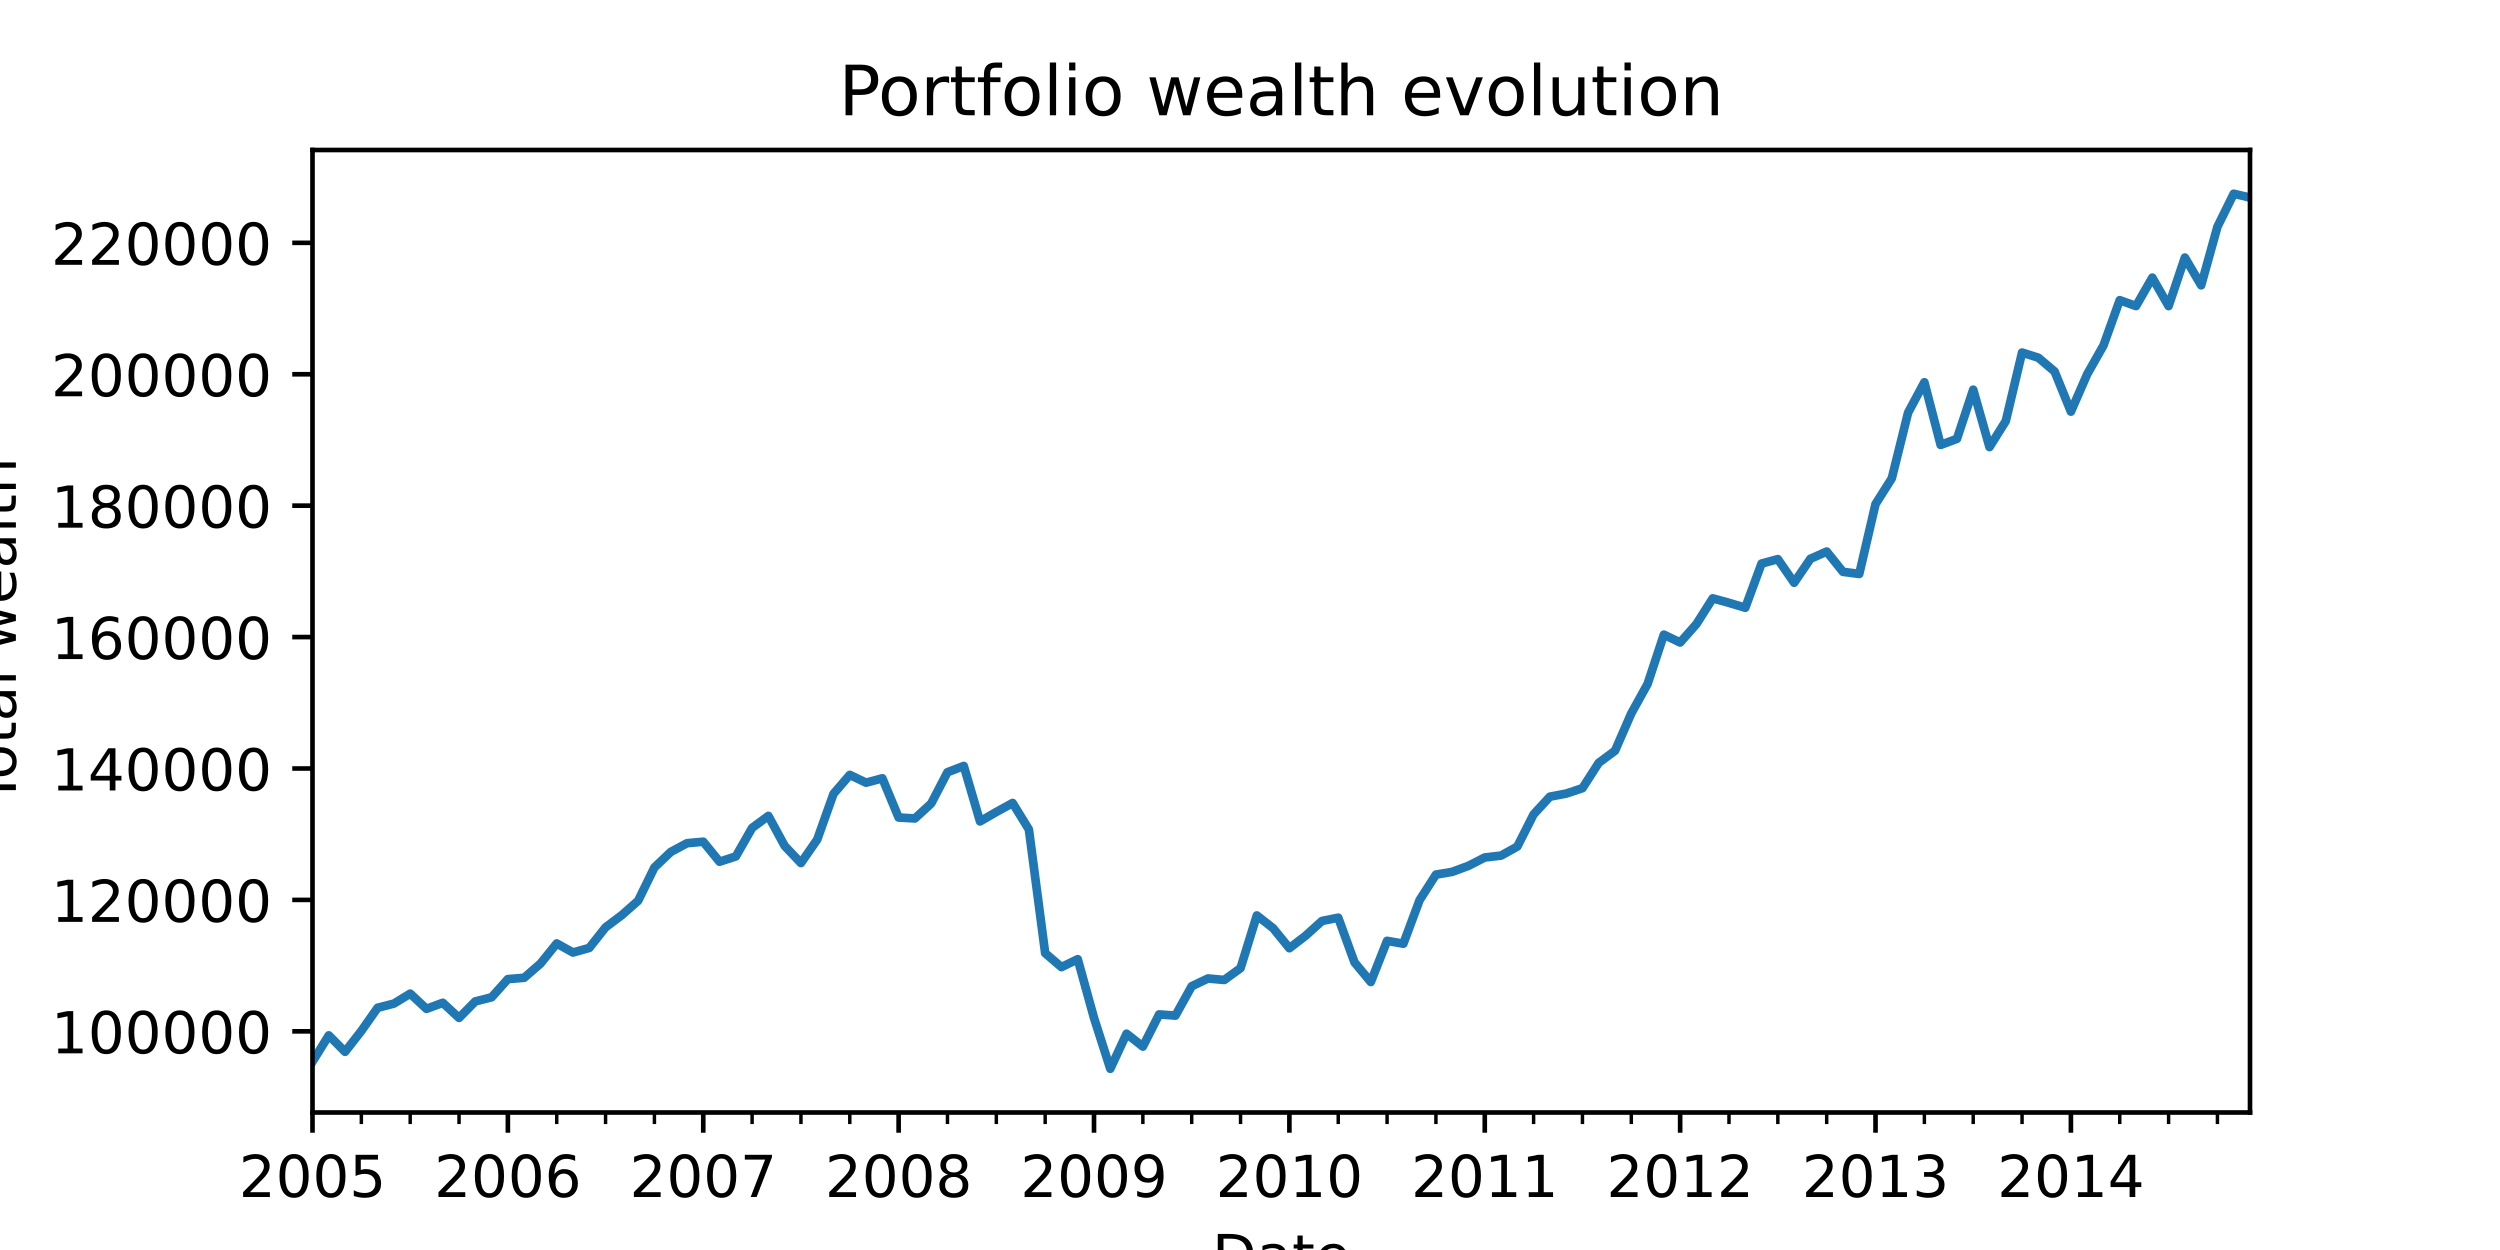
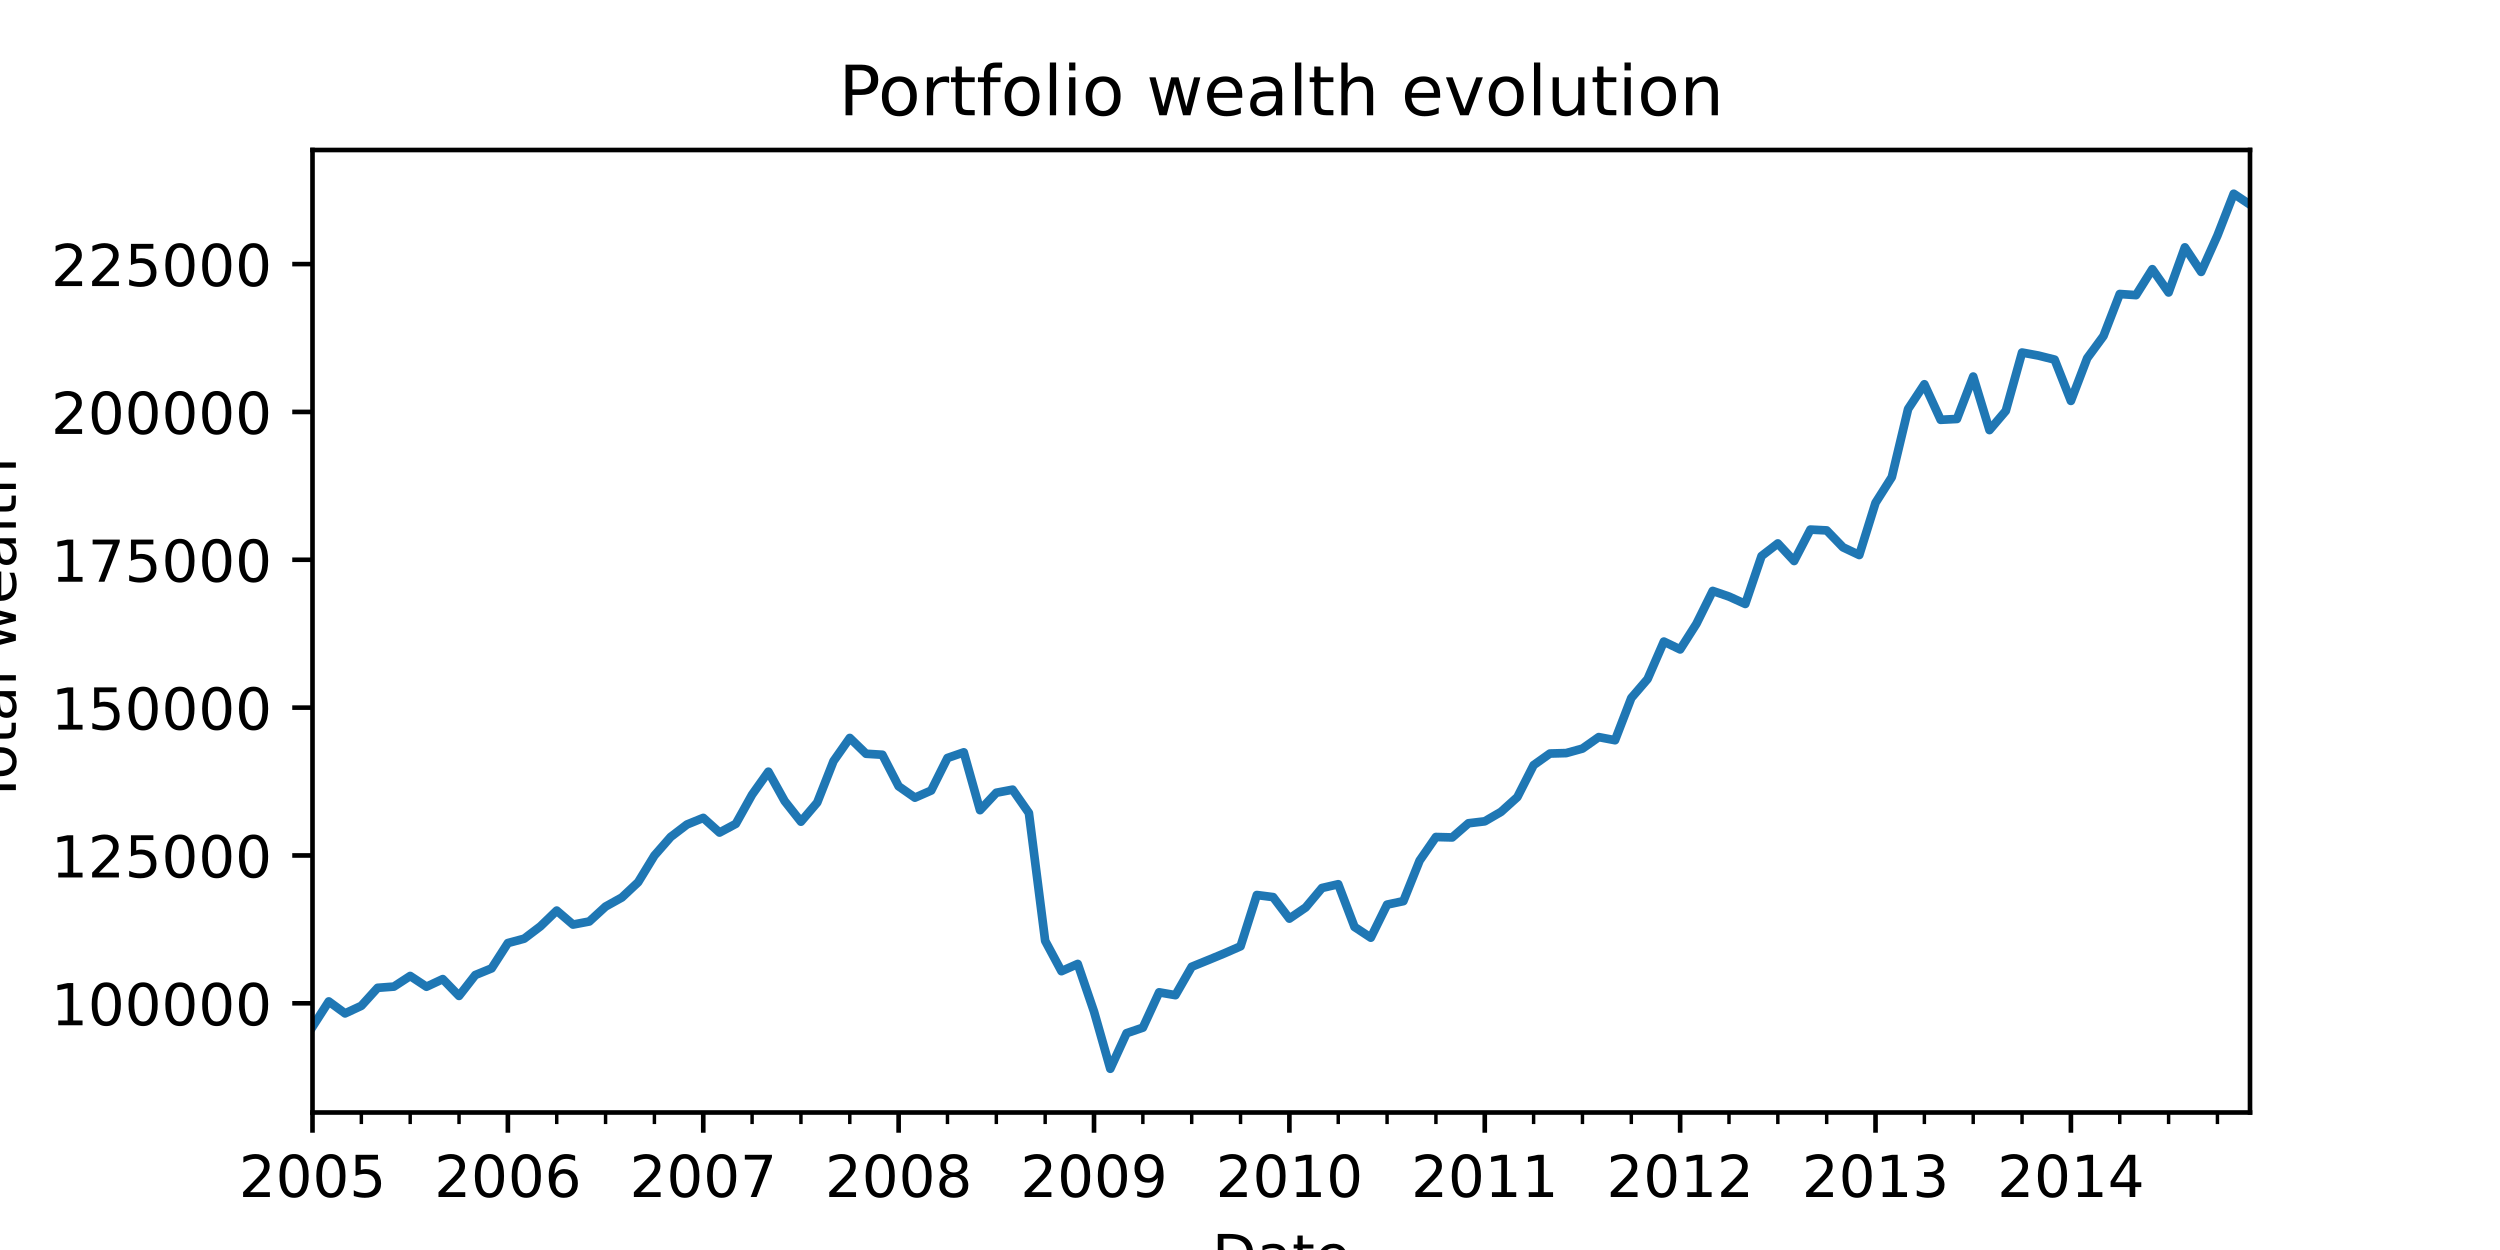
<svg xmlns="http://www.w3.org/2000/svg" xmlns:xlink="http://www.w3.org/1999/xlink" width="432pt" height="216pt" viewBox="0 0 432 216" version="1.1">
  <defs>
    <style type="text/css">*{stroke-linejoin: round; stroke-linecap: butt}</style>
  </defs>
  <g id="figure_1">
    <g id="patch_1">
      <path d="M 0 216  L 432 216  L 432 0  L 0 0  z " style="fill: #ffffff" />
    </g>
    <g id="axes_1">
      <g id="patch_2">
        <path d="M 54 192.24  L 388.8 192.24  L 388.8 25.92  L 54 25.92  z " style="fill: #ffffff" />
      </g>
      <g id="matplotlib.axis_1">
        <g id="xtick_1">
          <g id="line2d_1">
            <defs>
-               <path id="m309eceb1c8" d="M 0 0  L 0 3.5  " style="stroke: #000000; stroke-width: 0.8" />
+               <path id="m1d6dd32fbd" d="M 0 0  L 0 3.5  " style="stroke: #000000; stroke-width: 0.8" />
            </defs>
            <g>
-               <use xlink:href="#m309eceb1c8" x="54" y="192.24" style="stroke: #000000; stroke-width: 0.8" />
+               <use xlink:href="#m1d6dd32fbd" x="54" y="192.24" style="stroke: #000000; stroke-width: 0.8" />
            </g>
          </g>
          <g id="text_1">
            <g transform="translate(41.275 206.8384) scale(0.1 -0.1)">
              <defs>
                <path id="DejaVuSans-32" d="M 1228 531  L 3431 531  L 3431 0  L 469 0  L 469 531  Q 828 903 1448 1529  Q 2069 2156 2228 2338  Q 2531 2678 2651 2914  Q 2772 3150 2772 3378  Q 2772 3750 2511 3984  Q 2250 4219 1831 4219  Q 1534 4219 1204 4116  Q 875 4013 500 3803  L 500 4441  Q 881 4594 1212 4672  Q 1544 4750 1819 4750  Q 2544 4750 2975 4387  Q 3406 4025 3406 3419  Q 3406 3131 3298 2873  Q 3191 2616 2906 2266  Q 2828 2175 2409 1742  Q 1991 1309 1228 531  z " transform="scale(0.015625)" />
                <path id="DejaVuSans-30" d="M 2034 4250  Q 1547 4250 1301 3770  Q 1056 3291 1056 2328  Q 1056 1369 1301 889  Q 1547 409 2034 409  Q 2525 409 2770 889  Q 3016 1369 3016 2328  Q 3016 3291 2770 3770  Q 2525 4250 2034 4250  z M 2034 4750  Q 2819 4750 3233 4129  Q 3647 3509 3647 2328  Q 3647 1150 3233 529  Q 2819 -91 2034 -91  Q 1250 -91 836 529  Q 422 1150 422 2328  Q 422 3509 836 4129  Q 1250 4750 2034 4750  z " transform="scale(0.015625)" />
                <path id="DejaVuSans-35" d="M 691 4666  L 3169 4666  L 3169 4134  L 1269 4134  L 1269 2991  Q 1406 3038 1543 3061  Q 1681 3084 1819 3084  Q 2600 3084 3056 2656  Q 3513 2228 3513 1497  Q 3513 744 3044 326  Q 2575 -91 1722 -91  Q 1428 -91 1123 -41  Q 819 9 494 109  L 494 744  Q 775 591 1075 516  Q 1375 441 1709 441  Q 2250 441 2565 725  Q 2881 1009 2881 1497  Q 2881 1984 2565 2268  Q 2250 2553 1709 2553  Q 1456 2553 1204 2497  Q 953 2441 691 2322  L 691 4666  z " transform="scale(0.015625)" />
              </defs>
              <use xlink:href="#DejaVuSans-32" />
              <use xlink:href="#DejaVuSans-30" x="63.623" />
              <use xlink:href="#DejaVuSans-30" x="127.246" />
              <use xlink:href="#DejaVuSans-35" x="190.869" />
            </g>
          </g>
        </g>
        <g id="xtick_2">
          <g id="line2d_2">
            <g>
-               <use xlink:href="#m309eceb1c8" x="87.761" y="192.24" style="stroke: #000000; stroke-width: 0.8" />
+               <use xlink:href="#m1d6dd32fbd" x="87.761" y="192.24" style="stroke: #000000; stroke-width: 0.8" />
            </g>
          </g>
          <g id="text_2">
            <g transform="translate(75.03634 206.8384) scale(0.1 -0.1)">
              <defs>
                <path id="DejaVuSans-36" d="M 2113 2584  Q 1688 2584 1439 2293  Q 1191 2003 1191 1497  Q 1191 994 1439 701  Q 1688 409 2113 409  Q 2538 409 2786 701  Q 3034 994 3034 1497  Q 3034 2003 2786 2293  Q 2538 2584 2113 2584  z M 3366 4563  L 3366 3988  Q 3128 4100 2886 4159  Q 2644 4219 2406 4219  Q 1781 4219 1451 3797  Q 1122 3375 1075 2522  Q 1259 2794 1537 2939  Q 1816 3084 2150 3084  Q 2853 3084 3261 2657  Q 3669 2231 3669 1497  Q 3669 778 3244 343  Q 2819 -91 2113 -91  Q 1303 -91 875 529  Q 447 1150 447 2328  Q 447 3434 972 4092  Q 1497 4750 2381 4750  Q 2619 4750 2861 4703  Q 3103 4656 3366 4563  z " transform="scale(0.015625)" />
              </defs>
              <use xlink:href="#DejaVuSans-32" />
              <use xlink:href="#DejaVuSans-30" x="63.623" />
              <use xlink:href="#DejaVuSans-30" x="127.246" />
              <use xlink:href="#DejaVuSans-36" x="190.869" />
            </g>
          </g>
        </g>
        <g id="xtick_3">
          <g id="line2d_3">
            <g>
-               <use xlink:href="#m309eceb1c8" x="121.523" y="192.24" style="stroke: #000000; stroke-width: 0.8" />
+               <use xlink:href="#m1d6dd32fbd" x="121.523" y="192.24" style="stroke: #000000; stroke-width: 0.8" />
            </g>
          </g>
          <g id="text_3">
            <g transform="translate(108.7977 206.8384) scale(0.1 -0.1)">
              <defs>
                <path id="DejaVuSans-37" d="M 525 4666  L 3525 4666  L 3525 4397  L 1831 0  L 1172 0  L 2766 4134  L 525 4134  L 525 4666  z " transform="scale(0.015625)" />
              </defs>
              <use xlink:href="#DejaVuSans-32" />
              <use xlink:href="#DejaVuSans-30" x="63.623" />
              <use xlink:href="#DejaVuSans-30" x="127.246" />
              <use xlink:href="#DejaVuSans-37" x="190.869" />
            </g>
          </g>
        </g>
        <g id="xtick_4">
          <g id="line2d_4">
            <g>
-               <use xlink:href="#m309eceb1c8" x="155.284" y="192.24" style="stroke: #000000; stroke-width: 0.8" />
+               <use xlink:href="#m1d6dd32fbd" x="155.284" y="192.24" style="stroke: #000000; stroke-width: 0.8" />
            </g>
          </g>
          <g id="text_4">
            <g transform="translate(142.559 206.8384) scale(0.1 -0.1)">
              <defs>
                <path id="DejaVuSans-38" d="M 2034 2216  Q 1584 2216 1326 1975  Q 1069 1734 1069 1313  Q 1069 891 1326 650  Q 1584 409 2034 409  Q 2484 409 2743 651  Q 3003 894 3003 1313  Q 3003 1734 2745 1975  Q 2488 2216 2034 2216  z M 1403 2484  Q 997 2584 770 2862  Q 544 3141 544 3541  Q 544 4100 942 4425  Q 1341 4750 2034 4750  Q 2731 4750 3128 4425  Q 3525 4100 3525 3541  Q 3525 3141 3298 2862  Q 3072 2584 2669 2484  Q 3125 2378 3379 2068  Q 3634 1759 3634 1313  Q 3634 634 3220 271  Q 2806 -91 2034 -91  Q 1263 -91 848 271  Q 434 634 434 1313  Q 434 1759 690 2068  Q 947 2378 1403 2484  z M 1172 3481  Q 1172 3119 1398 2916  Q 1625 2713 2034 2713  Q 2441 2713 2670 2916  Q 2900 3119 2900 3481  Q 2900 3844 2670 4047  Q 2441 4250 2034 4250  Q 1625 4250 1398 4047  Q 1172 3844 1172 3481  z " transform="scale(0.015625)" />
              </defs>
              <use xlink:href="#DejaVuSans-32" />
              <use xlink:href="#DejaVuSans-30" x="63.623" />
              <use xlink:href="#DejaVuSans-30" x="127.246" />
              <use xlink:href="#DejaVuSans-38" x="190.869" />
            </g>
          </g>
        </g>
        <g id="xtick_5">
          <g id="line2d_5">
            <g>
-               <use xlink:href="#m309eceb1c8" x="189.045" y="192.24" style="stroke: #000000; stroke-width: 0.8" />
+               <use xlink:href="#m1d6dd32fbd" x="189.045" y="192.24" style="stroke: #000000; stroke-width: 0.8" />
            </g>
          </g>
          <g id="text_5">
            <g transform="translate(176.3204 206.8384) scale(0.1 -0.1)">
              <defs>
                <path id="DejaVuSans-39" d="M 703 97  L 703 672  Q 941 559 1184 500  Q 1428 441 1663 441  Q 2288 441 2617 861  Q 2947 1281 2994 2138  Q 2813 1869 2534 1725  Q 2256 1581 1919 1581  Q 1219 1581 811 2004  Q 403 2428 403 3163  Q 403 3881 828 4315  Q 1253 4750 1959 4750  Q 2769 4750 3195 4129  Q 3622 3509 3622 2328  Q 3622 1225 3098 567  Q 2575 -91 1691 -91  Q 1453 -91 1209 -44  Q 966 3 703 97  z M 1959 2075  Q 2384 2075 2632 2365  Q 2881 2656 2881 3163  Q 2881 3666 2632 3958  Q 2384 4250 1959 4250  Q 1534 4250 1286 3958  Q 1038 3666 1038 3163  Q 1038 2656 1286 2365  Q 1534 2075 1959 2075  z " transform="scale(0.015625)" />
              </defs>
              <use xlink:href="#DejaVuSans-32" />
              <use xlink:href="#DejaVuSans-30" x="63.623" />
              <use xlink:href="#DejaVuSans-30" x="127.246" />
              <use xlink:href="#DejaVuSans-39" x="190.869" />
            </g>
          </g>
        </g>
        <g id="xtick_6">
          <g id="line2d_6">
            <g>
-               <use xlink:href="#m309eceb1c8" x="222.807" y="192.24" style="stroke: #000000; stroke-width: 0.8" />
+               <use xlink:href="#m1d6dd32fbd" x="222.807" y="192.24" style="stroke: #000000; stroke-width: 0.8" />
            </g>
          </g>
          <g id="text_6">
            <g transform="translate(210.0817 206.8384) scale(0.1 -0.1)">
              <defs>
                <path id="DejaVuSans-31" d="M 794 531  L 1825 531  L 1825 4091  L 703 3866  L 703 4441  L 1819 4666  L 2450 4666  L 2450 531  L 3481 531  L 3481 0  L 794 0  L 794 531  z " transform="scale(0.015625)" />
              </defs>
              <use xlink:href="#DejaVuSans-32" />
              <use xlink:href="#DejaVuSans-30" x="63.623" />
              <use xlink:href="#DejaVuSans-31" x="127.246" />
              <use xlink:href="#DejaVuSans-30" x="190.869" />
            </g>
          </g>
        </g>
        <g id="xtick_7">
          <g id="line2d_7">
            <g>
-               <use xlink:href="#m309eceb1c8" x="256.568" y="192.24" style="stroke: #000000; stroke-width: 0.8" />
+               <use xlink:href="#m1d6dd32fbd" x="256.568" y="192.24" style="stroke: #000000; stroke-width: 0.8" />
            </g>
          </g>
          <g id="text_7">
            <g transform="translate(243.8431 206.8384) scale(0.1 -0.1)">
              <use xlink:href="#DejaVuSans-32" />
              <use xlink:href="#DejaVuSans-30" x="63.623" />
              <use xlink:href="#DejaVuSans-31" x="127.246" />
              <use xlink:href="#DejaVuSans-31" x="190.869" />
            </g>
          </g>
        </g>
        <g id="xtick_8">
          <g id="line2d_8">
            <g>
-               <use xlink:href="#m309eceb1c8" x="290.329" y="192.24" style="stroke: #000000; stroke-width: 0.8" />
+               <use xlink:href="#m1d6dd32fbd" x="290.329" y="192.24" style="stroke: #000000; stroke-width: 0.8" />
            </g>
          </g>
          <g id="text_8">
            <g transform="translate(277.6044 206.8384) scale(0.1 -0.1)">
              <use xlink:href="#DejaVuSans-32" />
              <use xlink:href="#DejaVuSans-30" x="63.623" />
              <use xlink:href="#DejaVuSans-31" x="127.246" />
              <use xlink:href="#DejaVuSans-32" x="190.869" />
            </g>
          </g>
        </g>
        <g id="xtick_9">
          <g id="line2d_9">
            <g>
-               <use xlink:href="#m309eceb1c8" x="324.091" y="192.24" style="stroke: #000000; stroke-width: 0.8" />
+               <use xlink:href="#m1d6dd32fbd" x="324.091" y="192.24" style="stroke: #000000; stroke-width: 0.8" />
            </g>
          </g>
          <g id="text_9">
            <g transform="translate(311.3658 206.8384) scale(0.1 -0.1)">
              <defs>
                <path id="DejaVuSans-33" d="M 2597 2516  Q 3050 2419 3304 2112  Q 3559 1806 3559 1356  Q 3559 666 3084 287  Q 2609 -91 1734 -91  Q 1441 -91 1130 -33  Q 819 25 488 141  L 488 750  Q 750 597 1062 519  Q 1375 441 1716 441  Q 2309 441 2620 675  Q 2931 909 2931 1356  Q 2931 1769 2642 2001  Q 2353 2234 1838 2234  L 1294 2234  L 1294 2753  L 1863 2753  Q 2328 2753 2575 2939  Q 2822 3125 2822 3475  Q 2822 3834 2567 4026  Q 2313 4219 1838 4219  Q 1578 4219 1281 4162  Q 984 4106 628 3988  L 628 4550  Q 988 4650 1302 4700  Q 1616 4750 1894 4750  Q 2613 4750 3031 4423  Q 3450 4097 3450 3541  Q 3450 3153 3228 2886  Q 3006 2619 2597 2516  z " transform="scale(0.015625)" />
              </defs>
              <use xlink:href="#DejaVuSans-32" />
              <use xlink:href="#DejaVuSans-30" x="63.623" />
              <use xlink:href="#DejaVuSans-31" x="127.246" />
              <use xlink:href="#DejaVuSans-33" x="190.869" />
            </g>
          </g>
        </g>
        <g id="xtick_10">
          <g id="line2d_10">
            <g>
-               <use xlink:href="#m309eceb1c8" x="357.852" y="192.24" style="stroke: #000000; stroke-width: 0.8" />
+               <use xlink:href="#m1d6dd32fbd" x="357.852" y="192.24" style="stroke: #000000; stroke-width: 0.8" />
            </g>
          </g>
          <g id="text_10">
            <g transform="translate(345.1271 206.8384) scale(0.1 -0.1)">
              <defs>
                <path id="DejaVuSans-34" d="M 2419 4116  L 825 1625  L 2419 1625  L 2419 4116  z M 2253 4666  L 3047 4666  L 3047 1625  L 3713 1625  L 3713 1100  L 3047 1100  L 3047 0  L 2419 0  L 2419 1100  L 313 1100  L 313 1709  L 2253 4666  z " transform="scale(0.015625)" />
              </defs>
              <use xlink:href="#DejaVuSans-32" />
              <use xlink:href="#DejaVuSans-30" x="63.623" />
              <use xlink:href="#DejaVuSans-31" x="127.246" />
              <use xlink:href="#DejaVuSans-34" x="190.869" />
            </g>
          </g>
        </g>
        <g id="xtick_11">
          <g id="line2d_11">
            <defs>
-               <path id="me4232d9b90" d="M 0 0  L 0 2  " style="stroke: #000000; stroke-width: 0.6" />
+               <path id="m8494266c88" d="M 0 0  L 0 2  " style="stroke: #000000; stroke-width: 0.6" />
            </defs>
            <g>
-               <use xlink:href="#me4232d9b90" x="62.44" y="192.24" style="stroke: #000000; stroke-width: 0.6" />
+               <use xlink:href="#m8494266c88" x="62.44" y="192.24" style="stroke: #000000; stroke-width: 0.6" />
            </g>
          </g>
        </g>
        <g id="xtick_12">
          <g id="line2d_12">
            <g>
-               <use xlink:href="#me4232d9b90" x="70.881" y="192.24" style="stroke: #000000; stroke-width: 0.6" />
+               <use xlink:href="#m8494266c88" x="70.881" y="192.24" style="stroke: #000000; stroke-width: 0.6" />
            </g>
          </g>
        </g>
        <g id="xtick_13">
          <g id="line2d_13">
            <g>
-               <use xlink:href="#me4232d9b90" x="79.321" y="192.24" style="stroke: #000000; stroke-width: 0.6" />
+               <use xlink:href="#m8494266c88" x="79.321" y="192.24" style="stroke: #000000; stroke-width: 0.6" />
            </g>
          </g>
        </g>
        <g id="xtick_14">
          <g id="line2d_14">
            <g>
-               <use xlink:href="#me4232d9b90" x="96.202" y="192.24" style="stroke: #000000; stroke-width: 0.6" />
+               <use xlink:href="#m8494266c88" x="96.202" y="192.24" style="stroke: #000000; stroke-width: 0.6" />
            </g>
          </g>
        </g>
        <g id="xtick_15">
          <g id="line2d_15">
            <g>
-               <use xlink:href="#me4232d9b90" x="104.642" y="192.24" style="stroke: #000000; stroke-width: 0.6" />
+               <use xlink:href="#m8494266c88" x="104.642" y="192.24" style="stroke: #000000; stroke-width: 0.6" />
            </g>
          </g>
        </g>
        <g id="xtick_16">
          <g id="line2d_16">
            <g>
-               <use xlink:href="#me4232d9b90" x="113.082" y="192.24" style="stroke: #000000; stroke-width: 0.6" />
+               <use xlink:href="#m8494266c88" x="113.082" y="192.24" style="stroke: #000000; stroke-width: 0.6" />
            </g>
          </g>
        </g>
        <g id="xtick_17">
          <g id="line2d_17">
            <g>
-               <use xlink:href="#me4232d9b90" x="129.963" y="192.24" style="stroke: #000000; stroke-width: 0.6" />
+               <use xlink:href="#m8494266c88" x="129.963" y="192.24" style="stroke: #000000; stroke-width: 0.6" />
            </g>
          </g>
        </g>
        <g id="xtick_18">
          <g id="line2d_18">
            <g>
-               <use xlink:href="#me4232d9b90" x="138.403" y="192.24" style="stroke: #000000; stroke-width: 0.6" />
+               <use xlink:href="#m8494266c88" x="138.403" y="192.24" style="stroke: #000000; stroke-width: 0.6" />
            </g>
          </g>
        </g>
        <g id="xtick_19">
          <g id="line2d_19">
            <g>
-               <use xlink:href="#me4232d9b90" x="146.844" y="192.24" style="stroke: #000000; stroke-width: 0.6" />
+               <use xlink:href="#m8494266c88" x="146.844" y="192.24" style="stroke: #000000; stroke-width: 0.6" />
            </g>
          </g>
        </g>
        <g id="xtick_20">
          <g id="line2d_20">
            <g>
-               <use xlink:href="#me4232d9b90" x="163.724" y="192.24" style="stroke: #000000; stroke-width: 0.6" />
+               <use xlink:href="#m8494266c88" x="163.724" y="192.24" style="stroke: #000000; stroke-width: 0.6" />
            </g>
          </g>
        </g>
        <g id="xtick_21">
          <g id="line2d_21">
            <g>
-               <use xlink:href="#me4232d9b90" x="172.165" y="192.24" style="stroke: #000000; stroke-width: 0.6" />
+               <use xlink:href="#m8494266c88" x="172.165" y="192.24" style="stroke: #000000; stroke-width: 0.6" />
            </g>
          </g>
        </g>
        <g id="xtick_22">
          <g id="line2d_22">
            <g>
-               <use xlink:href="#me4232d9b90" x="180.605" y="192.24" style="stroke: #000000; stroke-width: 0.6" />
+               <use xlink:href="#m8494266c88" x="180.605" y="192.24" style="stroke: #000000; stroke-width: 0.6" />
            </g>
          </g>
        </g>
        <g id="xtick_23">
          <g id="line2d_23">
            <g>
-               <use xlink:href="#me4232d9b90" x="197.486" y="192.24" style="stroke: #000000; stroke-width: 0.6" />
+               <use xlink:href="#m8494266c88" x="197.486" y="192.24" style="stroke: #000000; stroke-width: 0.6" />
            </g>
          </g>
        </g>
        <g id="xtick_24">
          <g id="line2d_24">
            <g>
-               <use xlink:href="#me4232d9b90" x="205.926" y="192.24" style="stroke: #000000; stroke-width: 0.6" />
+               <use xlink:href="#m8494266c88" x="205.926" y="192.24" style="stroke: #000000; stroke-width: 0.6" />
            </g>
          </g>
        </g>
        <g id="xtick_25">
          <g id="line2d_25">
            <g>
-               <use xlink:href="#me4232d9b90" x="214.366" y="192.24" style="stroke: #000000; stroke-width: 0.6" />
+               <use xlink:href="#m8494266c88" x="214.366" y="192.24" style="stroke: #000000; stroke-width: 0.6" />
            </g>
          </g>
        </g>
        <g id="xtick_26">
          <g id="line2d_26">
            <g>
-               <use xlink:href="#me4232d9b90" x="231.247" y="192.24" style="stroke: #000000; stroke-width: 0.6" />
+               <use xlink:href="#m8494266c88" x="231.247" y="192.24" style="stroke: #000000; stroke-width: 0.6" />
            </g>
          </g>
        </g>
        <g id="xtick_27">
          <g id="line2d_27">
            <g>
-               <use xlink:href="#me4232d9b90" x="239.687" y="192.24" style="stroke: #000000; stroke-width: 0.6" />
+               <use xlink:href="#m8494266c88" x="239.687" y="192.24" style="stroke: #000000; stroke-width: 0.6" />
            </g>
          </g>
        </g>
        <g id="xtick_28">
          <g id="line2d_28">
            <g>
-               <use xlink:href="#me4232d9b90" x="248.128" y="192.24" style="stroke: #000000; stroke-width: 0.6" />
+               <use xlink:href="#m8494266c88" x="248.128" y="192.24" style="stroke: #000000; stroke-width: 0.6" />
            </g>
          </g>
        </g>
        <g id="xtick_29">
          <g id="line2d_29">
            <g>
-               <use xlink:href="#me4232d9b90" x="265.008" y="192.24" style="stroke: #000000; stroke-width: 0.6" />
+               <use xlink:href="#m8494266c88" x="265.008" y="192.24" style="stroke: #000000; stroke-width: 0.6" />
            </g>
          </g>
        </g>
        <g id="xtick_30">
          <g id="line2d_30">
            <g>
-               <use xlink:href="#me4232d9b90" x="273.449" y="192.24" style="stroke: #000000; stroke-width: 0.6" />
+               <use xlink:href="#m8494266c88" x="273.449" y="192.24" style="stroke: #000000; stroke-width: 0.6" />
            </g>
          </g>
        </g>
        <g id="xtick_31">
          <g id="line2d_31">
            <g>
-               <use xlink:href="#me4232d9b90" x="281.889" y="192.24" style="stroke: #000000; stroke-width: 0.6" />
+               <use xlink:href="#m8494266c88" x="281.889" y="192.24" style="stroke: #000000; stroke-width: 0.6" />
            </g>
          </g>
        </g>
        <g id="xtick_32">
          <g id="line2d_32">
            <g>
-               <use xlink:href="#me4232d9b90" x="298.77" y="192.24" style="stroke: #000000; stroke-width: 0.6" />
+               <use xlink:href="#m8494266c88" x="298.77" y="192.24" style="stroke: #000000; stroke-width: 0.6" />
            </g>
          </g>
        </g>
        <g id="xtick_33">
          <g id="line2d_33">
            <g>
-               <use xlink:href="#me4232d9b90" x="307.21" y="192.24" style="stroke: #000000; stroke-width: 0.6" />
+               <use xlink:href="#m8494266c88" x="307.21" y="192.24" style="stroke: #000000; stroke-width: 0.6" />
            </g>
          </g>
        </g>
        <g id="xtick_34">
          <g id="line2d_34">
            <g>
-               <use xlink:href="#me4232d9b90" x="315.65" y="192.24" style="stroke: #000000; stroke-width: 0.6" />
+               <use xlink:href="#m8494266c88" x="315.65" y="192.24" style="stroke: #000000; stroke-width: 0.6" />
            </g>
          </g>
        </g>
        <g id="xtick_35">
          <g id="line2d_35">
            <g>
-               <use xlink:href="#me4232d9b90" x="332.531" y="192.24" style="stroke: #000000; stroke-width: 0.6" />
+               <use xlink:href="#m8494266c88" x="332.531" y="192.24" style="stroke: #000000; stroke-width: 0.6" />
            </g>
          </g>
        </g>
        <g id="xtick_36">
          <g id="line2d_36">
            <g>
-               <use xlink:href="#me4232d9b90" x="340.971" y="192.24" style="stroke: #000000; stroke-width: 0.6" />
+               <use xlink:href="#m8494266c88" x="340.971" y="192.24" style="stroke: #000000; stroke-width: 0.6" />
            </g>
          </g>
        </g>
        <g id="xtick_37">
          <g id="line2d_37">
            <g>
-               <use xlink:href="#me4232d9b90" x="349.412" y="192.24" style="stroke: #000000; stroke-width: 0.6" />
+               <use xlink:href="#m8494266c88" x="349.412" y="192.24" style="stroke: #000000; stroke-width: 0.6" />
            </g>
          </g>
        </g>
        <g id="xtick_38">
          <g id="line2d_38">
            <g>
-               <use xlink:href="#me4232d9b90" x="366.292" y="192.24" style="stroke: #000000; stroke-width: 0.6" />
+               <use xlink:href="#m8494266c88" x="366.292" y="192.24" style="stroke: #000000; stroke-width: 0.6" />
            </g>
          </g>
        </g>
        <g id="xtick_39">
          <g id="line2d_39">
            <g>
-               <use xlink:href="#me4232d9b90" x="374.733" y="192.24" style="stroke: #000000; stroke-width: 0.6" />
+               <use xlink:href="#m8494266c88" x="374.733" y="192.24" style="stroke: #000000; stroke-width: 0.6" />
            </g>
          </g>
        </g>
        <g id="xtick_40">
          <g id="line2d_40">
            <g>
-               <use xlink:href="#me4232d9b90" x="383.173" y="192.24" style="stroke: #000000; stroke-width: 0.6" />
+               <use xlink:href="#m8494266c88" x="383.173" y="192.24" style="stroke: #000000; stroke-width: 0.6" />
            </g>
          </g>
        </g>
        <g id="text_11">
          <g transform="translate(209.4492 220.5166) scale(0.1 -0.1)">
            <defs>
              <path id="DejaVuSans-44" d="M 1259 4147  L 1259 519  L 2022 519  Q 2988 519 3436 956  Q 3884 1394 3884 2338  Q 3884 3275 3436 3711  Q 2988 4147 2022 4147  L 1259 4147  z M 628 4666  L 1925 4666  Q 3281 4666 3915 4102  Q 4550 3538 4550 2338  Q 4550 1131 3912 565  Q 3275 0 1925 0  L 628 0  L 628 4666  z " transform="scale(0.015625)" />
              <path id="DejaVuSans-61" d="M 2194 1759  Q 1497 1759 1228 1600  Q 959 1441 959 1056  Q 959 750 1161 570  Q 1363 391 1709 391  Q 2188 391 2477 730  Q 2766 1069 2766 1631  L 2766 1759  L 2194 1759  z M 3341 1997  L 3341 0  L 2766 0  L 2766 531  Q 2569 213 2275 61  Q 1981 -91 1556 -91  Q 1019 -91 701 211  Q 384 513 384 1019  Q 384 1609 779 1909  Q 1175 2209 1959 2209  L 2766 2209  L 2766 2266  Q 2766 2663 2505 2880  Q 2244 3097 1772 3097  Q 1472 3097 1187 3025  Q 903 2953 641 2809  L 641 3341  Q 956 3463 1253 3523  Q 1550 3584 1831 3584  Q 2591 3584 2966 3190  Q 3341 2797 3341 1997  z " transform="scale(0.015625)" />
              <path id="DejaVuSans-74" d="M 1172 4494  L 1172 3500  L 2356 3500  L 2356 3053  L 1172 3053  L 1172 1153  Q 1172 725 1289 603  Q 1406 481 1766 481  L 2356 481  L 2356 0  L 1766 0  Q 1100 0 847 248  Q 594 497 594 1153  L 594 3053  L 172 3053  L 172 3500  L 594 3500  L 594 4494  L 1172 4494  z " transform="scale(0.015625)" />
              <path id="DejaVuSans-65" d="M 3597 1894  L 3597 1613  L 953 1613  Q 991 1019 1311 708  Q 1631 397 2203 397  Q 2534 397 2845 478  Q 3156 559 3463 722  L 3463 178  Q 3153 47 2828 -22  Q 2503 -91 2169 -91  Q 1331 -91 842 396  Q 353 884 353 1716  Q 353 2575 817 3079  Q 1281 3584 2069 3584  Q 2775 3584 3186 3129  Q 3597 2675 3597 1894  z M 3022 2063  Q 3016 2534 2758 2815  Q 2500 3097 2075 3097  Q 1594 3097 1305 2825  Q 1016 2553 972 2059  L 3022 2063  z " transform="scale(0.015625)" />
            </defs>
            <use xlink:href="#DejaVuSans-44" />
            <use xlink:href="#DejaVuSans-61" x="77.002" />
            <use xlink:href="#DejaVuSans-74" x="138.281" />
            <use xlink:href="#DejaVuSans-65" x="177.49" />
          </g>
        </g>
      </g>
      <g id="matplotlib.axis_2">
        <g id="ytick_1">
          <g id="line2d_41">
            <defs>
-               <path id="mf175e5396f" d="M 0 0  L -3.5 0  " style="stroke: #000000; stroke-width: 0.8" />
+               <path id="m6ad56948f8" d="M 0 0  L -3.5 0  " style="stroke: #000000; stroke-width: 0.8" />
            </defs>
            <g>
-               <use xlink:href="#mf175e5396f" x="54" y="178.213" style="stroke: #000000; stroke-width: 0.8" />
+               <use xlink:href="#m6ad56948f8" x="54" y="173.37" style="stroke: #000000; stroke-width: 0.8" />
            </g>
          </g>
          <g id="text_12">
-             <g transform="translate(8.825 182.0125) scale(0.1 -0.1)">
+             <g transform="translate(8.825 177.1695) scale(0.1 -0.1)">
              <use xlink:href="#DejaVuSans-31" />
              <use xlink:href="#DejaVuSans-30" x="63.623" />
              <use xlink:href="#DejaVuSans-30" x="127.246" />
              <use xlink:href="#DejaVuSans-30" x="190.869" />
              <use xlink:href="#DejaVuSans-30" x="254.492" />
              <use xlink:href="#DejaVuSans-30" x="318.115" />
            </g>
          </g>
        </g>
        <g id="ytick_2">
          <g id="line2d_42">
            <g>
-               <use xlink:href="#mf175e5396f" x="54" y="155.505" style="stroke: #000000; stroke-width: 0.8" />
+               <use xlink:href="#m6ad56948f8" x="54" y="147.823" style="stroke: #000000; stroke-width: 0.8" />
            </g>
          </g>
          <g id="text_13">
-             <g transform="translate(8.825 159.3042) scale(0.1 -0.1)">
+             <g transform="translate(8.825 151.6226) scale(0.1 -0.1)">
              <use xlink:href="#DejaVuSans-31" />
              <use xlink:href="#DejaVuSans-32" x="63.623" />
-               <use xlink:href="#DejaVuSans-30" x="127.246" />
+               <use xlink:href="#DejaVuSans-35" x="127.246" />
              <use xlink:href="#DejaVuSans-30" x="190.869" />
              <use xlink:href="#DejaVuSans-30" x="254.492" />
              <use xlink:href="#DejaVuSans-30" x="318.115" />
            </g>
          </g>
        </g>
        <g id="ytick_3">
          <g id="line2d_43">
            <g>
-               <use xlink:href="#mf175e5396f" x="54" y="132.797" style="stroke: #000000; stroke-width: 0.8" />
+               <use xlink:href="#m6ad56948f8" x="54" y="122.277" style="stroke: #000000; stroke-width: 0.8" />
            </g>
          </g>
          <g id="text_14">
-             <g transform="translate(8.825 136.5958) scale(0.1 -0.1)">
+             <g transform="translate(8.825 126.0758) scale(0.1 -0.1)">
              <use xlink:href="#DejaVuSans-31" />
-               <use xlink:href="#DejaVuSans-34" x="63.623" />
+               <use xlink:href="#DejaVuSans-35" x="63.623" />
              <use xlink:href="#DejaVuSans-30" x="127.246" />
              <use xlink:href="#DejaVuSans-30" x="190.869" />
              <use xlink:href="#DejaVuSans-30" x="254.492" />
              <use xlink:href="#DejaVuSans-30" x="318.115" />
            </g>
          </g>
        </g>
        <g id="ytick_4">
          <g id="line2d_44">
            <g>
-               <use xlink:href="#mf175e5396f" x="54" y="110.088" style="stroke: #000000; stroke-width: 0.8" />
+               <use xlink:href="#m6ad56948f8" x="54" y="96.73" style="stroke: #000000; stroke-width: 0.8" />
            </g>
          </g>
          <g id="text_15">
-             <g transform="translate(8.825 113.8874) scale(0.1 -0.1)">
+             <g transform="translate(8.825 100.5289) scale(0.1 -0.1)">
              <use xlink:href="#DejaVuSans-31" />
-               <use xlink:href="#DejaVuSans-36" x="63.623" />
-               <use xlink:href="#DejaVuSans-30" x="127.246" />
+               <use xlink:href="#DejaVuSans-37" x="63.623" />
+               <use xlink:href="#DejaVuSans-35" x="127.246" />
              <use xlink:href="#DejaVuSans-30" x="190.869" />
              <use xlink:href="#DejaVuSans-30" x="254.492" />
              <use xlink:href="#DejaVuSans-30" x="318.115" />
            </g>
          </g>
        </g>
        <g id="ytick_5">
          <g id="line2d_45">
            <g>
-               <use xlink:href="#mf175e5396f" x="54" y="87.38" style="stroke: #000000; stroke-width: 0.8" />
+               <use xlink:href="#m6ad56948f8" x="54" y="71.183" style="stroke: #000000; stroke-width: 0.8" />
            </g>
          </g>
          <g id="text_16">
-             <g transform="translate(8.825 91.17909) scale(0.1 -0.1)">
-               <use xlink:href="#DejaVuSans-31" />
-               <use xlink:href="#DejaVuSans-38" x="63.623" />
+             <g transform="translate(8.825 74.98204) scale(0.1 -0.1)">
+               <use xlink:href="#DejaVuSans-32" />
+               <use xlink:href="#DejaVuSans-30" x="63.623" />
              <use xlink:href="#DejaVuSans-30" x="127.246" />
              <use xlink:href="#DejaVuSans-30" x="190.869" />
              <use xlink:href="#DejaVuSans-30" x="254.492" />
              <use xlink:href="#DejaVuSans-30" x="318.115" />
            </g>
          </g>
        </g>
        <g id="ytick_6">
          <g id="line2d_46">
            <g>
-               <use xlink:href="#mf175e5396f" x="54" y="64.672" style="stroke: #000000; stroke-width: 0.8" />
+               <use xlink:href="#m6ad56948f8" x="54" y="45.636" style="stroke: #000000; stroke-width: 0.8" />
            </g>
          </g>
          <g id="text_17">
-             <g transform="translate(8.825 68.47074) scale(0.1 -0.1)">
-               <use xlink:href="#DejaVuSans-32" />
-               <use xlink:href="#DejaVuSans-30" x="63.623" />
-               <use xlink:href="#DejaVuSans-30" x="127.246" />
+             <g transform="translate(8.825 49.43518) scale(0.1 -0.1)">
+               <use xlink:href="#DejaVuSans-32" />
+               <use xlink:href="#DejaVuSans-32" x="63.623" />
+               <use xlink:href="#DejaVuSans-35" x="127.246" />
              <use xlink:href="#DejaVuSans-30" x="190.869" />
              <use xlink:href="#DejaVuSans-30" x="254.492" />
              <use xlink:href="#DejaVuSans-30" x="318.115" />
            </g>
          </g>
        </g>
-         <g id="ytick_7">
-           <g id="line2d_47">
-             <g>
-               <use xlink:href="#mf175e5396f" x="54" y="41.963" style="stroke: #000000; stroke-width: 0.8" />
-             </g>
-           </g>
-           <g id="text_18">
-             <g transform="translate(8.825 45.76238) scale(0.1 -0.1)">
-               <use xlink:href="#DejaVuSans-32" />
-               <use xlink:href="#DejaVuSans-32" x="63.623" />
-               <use xlink:href="#DejaVuSans-30" x="127.246" />
-               <use xlink:href="#DejaVuSans-30" x="190.869" />
-               <use xlink:href="#DejaVuSans-30" x="254.492" />
-               <use xlink:href="#DejaVuSans-30" x="318.115" />
-             </g>
-           </g>
-         </g>
-         <g id="text_19">
+         <g id="text_18">
          <g transform="translate(2.745312 139.0933) rotate(-90) scale(0.1 -0.1)">
            <defs>
              <path id="DejaVuSans-54" d="M -19 4666  L 3928 4666  L 3928 4134  L 2272 4134  L 2272 0  L 1638 0  L 1638 4134  L -19 4134  L -19 4666  z " transform="scale(0.015625)" />
              <path id="DejaVuSans-6f" d="M 1959 3097  Q 1497 3097 1228 2736  Q 959 2375 959 1747  Q 959 1119 1226 758  Q 1494 397 1959 397  Q 2419 397 2687 759  Q 2956 1122 2956 1747  Q 2956 2369 2687 2733  Q 2419 3097 1959 3097  z M 1959 3584  Q 2709 3584 3137 3096  Q 3566 2609 3566 1747  Q 3566 888 3137 398  Q 2709 -91 1959 -91  Q 1206 -91 779 398  Q 353 888 353 1747  Q 353 2609 779 3096  Q 1206 3584 1959 3584  z " transform="scale(0.015625)" />
              <path id="DejaVuSans-6c" d="M 603 4863  L 1178 4863  L 1178 0  L 603 0  L 603 4863  z " transform="scale(0.015625)" />
              <path id="DejaVuSans-20" transform="scale(0.015625)" />
              <path id="DejaVuSans-77" d="M 269 3500  L 844 3500  L 1563 769  L 2278 3500  L 2956 3500  L 3675 769  L 4391 3500  L 4966 3500  L 4050 0  L 3372 0  L 2619 2869  L 1863 0  L 1184 0  L 269 3500  z " transform="scale(0.015625)" />
              <path id="DejaVuSans-68" d="M 3513 2113  L 3513 0  L 2938 0  L 2938 2094  Q 2938 2591 2744 2837  Q 2550 3084 2163 3084  Q 1697 3084 1428 2787  Q 1159 2491 1159 1978  L 1159 0  L 581 0  L 581 4863  L 1159 4863  L 1159 2956  Q 1366 3272 1645 3428  Q 1925 3584 2291 3584  Q 2894 3584 3203 3211  Q 3513 2838 3513 2113  z " transform="scale(0.015625)" />
            </defs>
            <use xlink:href="#DejaVuSans-54" />
            <use xlink:href="#DejaVuSans-6f" x="44.084" />
            <use xlink:href="#DejaVuSans-74" x="105.266" />
            <use xlink:href="#DejaVuSans-61" x="144.475" />
            <use xlink:href="#DejaVuSans-6c" x="205.754" />
            <use xlink:href="#DejaVuSans-20" x="233.537" />
            <use xlink:href="#DejaVuSans-77" x="265.324" />
            <use xlink:href="#DejaVuSans-65" x="347.111" />
            <use xlink:href="#DejaVuSans-61" x="408.635" />
            <use xlink:href="#DejaVuSans-6c" x="469.914" />
            <use xlink:href="#DejaVuSans-74" x="497.697" />
            <use xlink:href="#DejaVuSans-68" x="536.906" />
          </g>
        </g>
      </g>
-       <g id="line2d_48">
-         <path d="M 54 183.453  L 56.813 178.914  L 59.627 181.751  L 62.44 178.142  L 65.254 174.143  L 68.067 173.422  L 70.881 171.7  L 73.694 174.326  L 76.508 173.283  L 79.321 175.889  L 82.134 173.044  L 84.948 172.332  L 87.761 169.19  L 90.575 168.959  L 93.388 166.516  L 96.202 163.033  L 99.015 164.595  L 101.829 163.799  L 104.642 160.241  L 107.455 158.131  L 110.269 155.648  L 113.082 149.899  L 115.896 147.224  L 118.709 145.705  L 121.523 145.451  L 124.336 148.903  L 127.15 147.989  L 129.963 143.065  L 132.776 140.989  L 135.59 146.17  L 138.403 149.134  L 141.217 145.072  L 144.03 137.172  L 146.844 133.902  L 149.657 135.248  L 152.471 134.493  L 155.284 141.265  L 158.097 141.429  L 160.911 138.842  L 163.724 133.441  L 166.538 132.36  L 169.351 141.938  L 172.165 140.309  L 174.978 138.758  L 177.792 143.328  L 180.605 164.704  L 183.418 167.116  L 186.232 165.75  L 189.045 175.909  L 191.859 184.68  L 194.672 178.628  L 197.486 180.846  L 200.299 175.292  L 203.113 175.495  L 205.926 170.423  L 208.739 169.082  L 211.553 169.335  L 214.366 167.298  L 217.18 158.193  L 219.993 160.393  L 222.807 163.85  L 225.62 161.687  L 228.434 159.145  L 231.247 158.58  L 234.061 166.302  L 236.874 169.687  L 239.687 162.579  L 242.501 163.071  L 245.314 155.525  L 248.128 151.133  L 250.941 150.656  L 253.755 149.611  L 256.568 148.171  L 259.382 147.849  L 262.195 146.282  L 265.008 140.719  L 267.822 137.666  L 270.635 137.131  L 273.449 136.195  L 276.262 131.816  L 279.076 129.728  L 281.889 123.274  L 284.703 118.187  L 287.516 109.672  L 290.329 111.022  L 293.143 107.834  L 295.956 103.399  L 298.77 104.171  L 301.583 105.018  L 304.397 97.385  L 307.21 96.62  L 310.024 100.697  L 312.837 96.562  L 315.65 95.308  L 318.464 98.812  L 321.277 99.178  L 324.091 87.106  L 326.904 82.657  L 329.718 71.309  L 332.531 66.06  L 335.345 76.881  L 338.158 75.832  L 340.971 67.34  L 343.785 77.25  L 346.598 72.759  L 349.412 60.923  L 352.225 61.813  L 355.039 64.2  L 357.852 71.128  L 360.666 64.666  L 363.479 59.697  L 366.292 51.874  L 369.106 52.884  L 371.919 47.976  L 374.733 52.889  L 377.546 44.512  L 380.36 49.298  L 383.173 39.182  L 385.987 33.48  L 388.8 34.144  " clip-path="url(#pc7315cfd8b)" style="fill: none; stroke: #1f77b4; stroke-width: 1.5; stroke-linecap: square" />
+       <g id="line2d_47">
+         <path d="M 54 177.431  L 56.813 173.05  L 59.627 175.115  L 62.44 173.806  L 65.254 170.697  L 68.067 170.484  L 70.881 168.649  L 73.694 170.505  L 76.508 169.192  L 79.321 172.091  L 82.134 168.484  L 84.948 167.336  L 87.761 162.96  L 90.575 162.204  L 93.388 160.068  L 96.202 157.353  L 99.015 159.766  L 101.829 159.233  L 104.642 156.652  L 107.455 155.089  L 110.269 152.447  L 113.082 147.84  L 115.896 144.621  L 118.709 142.475  L 121.523 141.332  L 124.336 143.865  L 127.15 142.358  L 129.963 137.312  L 132.776 133.352  L 135.59 138.42  L 138.403 141.985  L 141.217 138.679  L 144.03 131.522  L 146.844 127.519  L 149.657 130.248  L 152.471 130.421  L 155.284 135.868  L 158.097 137.834  L 160.911 136.602  L 163.724 130.979  L 166.538 130.006  L 169.351 139.994  L 172.165 136.985  L 174.978 136.453  L 177.792 140.486  L 180.605 162.58  L 183.418 167.818  L 186.232 166.57  L 189.045 174.802  L 191.859 184.68  L 194.672 178.537  L 197.486 177.578  L 200.299 171.474  L 203.113 171.964  L 205.926 167.059  L 208.739 165.914  L 211.553 164.75  L 214.366 163.519  L 217.18 154.66  L 219.993 155.021  L 222.807 158.735  L 225.62 156.809  L 228.434 153.447  L 231.247 152.795  L 234.061 160.174  L 236.874 162.029  L 239.687 156.318  L 242.501 155.718  L 245.314 148.705  L 248.128 144.636  L 250.941 144.71  L 253.755 142.26  L 256.568 141.925  L 259.382 140.284  L 262.195 137.745  L 265.008 132.215  L 267.822 130.212  L 270.635 130.134  L 273.449 129.354  L 276.262 127.372  L 279.076 127.909  L 281.889 120.611  L 284.703 117.335  L 287.516 110.868  L 290.329 112.219  L 293.143 107.792  L 295.956 102.116  L 298.77 103.084  L 301.583 104.36  L 304.397 96.081  L 307.21 93.906  L 310.024 96.938  L 312.837 91.514  L 315.65 91.656  L 318.464 94.573  L 321.277 95.906  L 324.091 86.885  L 326.904 82.449  L 329.718 70.677  L 332.531 66.404  L 335.345 72.541  L 338.158 72.398  L 340.971 65.072  L 343.785 74.315  L 346.598 71.004  L 349.412 60.919  L 352.225 61.44  L 355.039 62.143  L 357.852 69.271  L 360.666 61.897  L 363.479 58.068  L 366.292 50.805  L 369.106 50.997  L 371.919 46.517  L 374.733 50.537  L 377.546 42.746  L 380.36 46.982  L 383.173 40.699  L 385.987 33.48  L 388.8 35.364  " clip-path="url(#pebce42699c)" style="fill: none; stroke: #1f77b4; stroke-width: 1.5; stroke-linecap: square" />
      </g>
      <g id="patch_3">
        <path d="M 54 192.24  L 54 25.92  " style="fill: none; stroke: #000000; stroke-width: 0.8; stroke-linejoin: miter; stroke-linecap: square" />
      </g>
      <g id="patch_4">
        <path d="M 388.8 192.24  L 388.8 25.92  " style="fill: none; stroke: #000000; stroke-width: 0.8; stroke-linejoin: miter; stroke-linecap: square" />
      </g>
      <g id="patch_5">
        <path d="M 54 192.24  L 388.8 192.24  " style="fill: none; stroke: #000000; stroke-width: 0.8; stroke-linejoin: miter; stroke-linecap: square" />
      </g>
      <g id="patch_6">
        <path d="M 54 25.92  L 388.8 25.92  " style="fill: none; stroke: #000000; stroke-width: 0.8; stroke-linejoin: miter; stroke-linecap: square" />
      </g>
-       <g id="text_20">
+       <g id="text_19">
        <g transform="translate(144.9338 19.92) scale(0.12 -0.12)">
          <defs>
            <path id="DejaVuSans-50" d="M 1259 4147  L 1259 2394  L 2053 2394  Q 2494 2394 2734 2622  Q 2975 2850 2975 3272  Q 2975 3691 2734 3919  Q 2494 4147 2053 4147  L 1259 4147  z M 628 4666  L 2053 4666  Q 2838 4666 3239 4311  Q 3641 3956 3641 3272  Q 3641 2581 3239 2228  Q 2838 1875 2053 1875  L 1259 1875  L 1259 0  L 628 0  L 628 4666  z " transform="scale(0.015625)" />
            <path id="DejaVuSans-72" d="M 2631 2963  Q 2534 3019 2420 3045  Q 2306 3072 2169 3072  Q 1681 3072 1420 2755  Q 1159 2438 1159 1844  L 1159 0  L 581 0  L 581 3500  L 1159 3500  L 1159 2956  Q 1341 3275 1631 3429  Q 1922 3584 2338 3584  Q 2397 3584 2469 3576  Q 2541 3569 2628 3553  L 2631 2963  z " transform="scale(0.015625)" />
            <path id="DejaVuSans-66" d="M 2375 4863  L 2375 4384  L 1825 4384  Q 1516 4384 1395 4259  Q 1275 4134 1275 3809  L 1275 3500  L 2222 3500  L 2222 3053  L 1275 3053  L 1275 0  L 697 0  L 697 3053  L 147 3053  L 147 3500  L 697 3500  L 697 3744  Q 697 4328 969 4595  Q 1241 4863 1831 4863  L 2375 4863  z " transform="scale(0.015625)" />
            <path id="DejaVuSans-69" d="M 603 3500  L 1178 3500  L 1178 0  L 603 0  L 603 3500  z M 603 4863  L 1178 4863  L 1178 4134  L 603 4134  L 603 4863  z " transform="scale(0.015625)" />
            <path id="DejaVuSans-76" d="M 191 3500  L 800 3500  L 1894 563  L 2988 3500  L 3597 3500  L 2284 0  L 1503 0  L 191 3500  z " transform="scale(0.015625)" />
            <path id="DejaVuSans-75" d="M 544 1381  L 544 3500  L 1119 3500  L 1119 1403  Q 1119 906 1312 657  Q 1506 409 1894 409  Q 2359 409 2629 706  Q 2900 1003 2900 1516  L 2900 3500  L 3475 3500  L 3475 0  L 2900 0  L 2900 538  Q 2691 219 2414 64  Q 2138 -91 1772 -91  Q 1169 -91 856 284  Q 544 659 544 1381  z M 1991 3584  L 1991 3584  z " transform="scale(0.015625)" />
            <path id="DejaVuSans-6e" d="M 3513 2113  L 3513 0  L 2938 0  L 2938 2094  Q 2938 2591 2744 2837  Q 2550 3084 2163 3084  Q 1697 3084 1428 2787  Q 1159 2491 1159 1978  L 1159 0  L 581 0  L 581 3500  L 1159 3500  L 1159 2956  Q 1366 3272 1645 3428  Q 1925 3584 2291 3584  Q 2894 3584 3203 3211  Q 3513 2838 3513 2113  z " transform="scale(0.015625)" />
          </defs>
          <use xlink:href="#DejaVuSans-50" />
          <use xlink:href="#DejaVuSans-6f" x="56.678" />
          <use xlink:href="#DejaVuSans-72" x="117.859" />
          <use xlink:href="#DejaVuSans-74" x="158.973" />
          <use xlink:href="#DejaVuSans-66" x="198.182" />
          <use xlink:href="#DejaVuSans-6f" x="233.387" />
          <use xlink:href="#DejaVuSans-6c" x="294.568" />
          <use xlink:href="#DejaVuSans-69" x="322.352" />
          <use xlink:href="#DejaVuSans-6f" x="350.135" />
          <use xlink:href="#DejaVuSans-20" x="411.316" />
          <use xlink:href="#DejaVuSans-77" x="443.104" />
          <use xlink:href="#DejaVuSans-65" x="524.891" />
          <use xlink:href="#DejaVuSans-61" x="586.414" />
          <use xlink:href="#DejaVuSans-6c" x="647.693" />
          <use xlink:href="#DejaVuSans-74" x="675.477" />
          <use xlink:href="#DejaVuSans-68" x="714.686" />
          <use xlink:href="#DejaVuSans-20" x="778.064" />
          <use xlink:href="#DejaVuSans-65" x="809.852" />
          <use xlink:href="#DejaVuSans-76" x="871.375" />
          <use xlink:href="#DejaVuSans-6f" x="930.555" />
          <use xlink:href="#DejaVuSans-6c" x="991.736" />
          <use xlink:href="#DejaVuSans-75" x="1019.52" />
          <use xlink:href="#DejaVuSans-74" x="1082.898" />
          <use xlink:href="#DejaVuSans-69" x="1122.107" />
          <use xlink:href="#DejaVuSans-6f" x="1149.891" />
          <use xlink:href="#DejaVuSans-6e" x="1211.072" />
        </g>
      </g>
    </g>
  </g>
  <defs>
-     <clipPath id="pc7315cfd8b">
+     <clipPath id="pebce42699c">
      <rect x="54" y="25.92" width="334.8" height="166.32" />
    </clipPath>
  </defs>
</svg>
